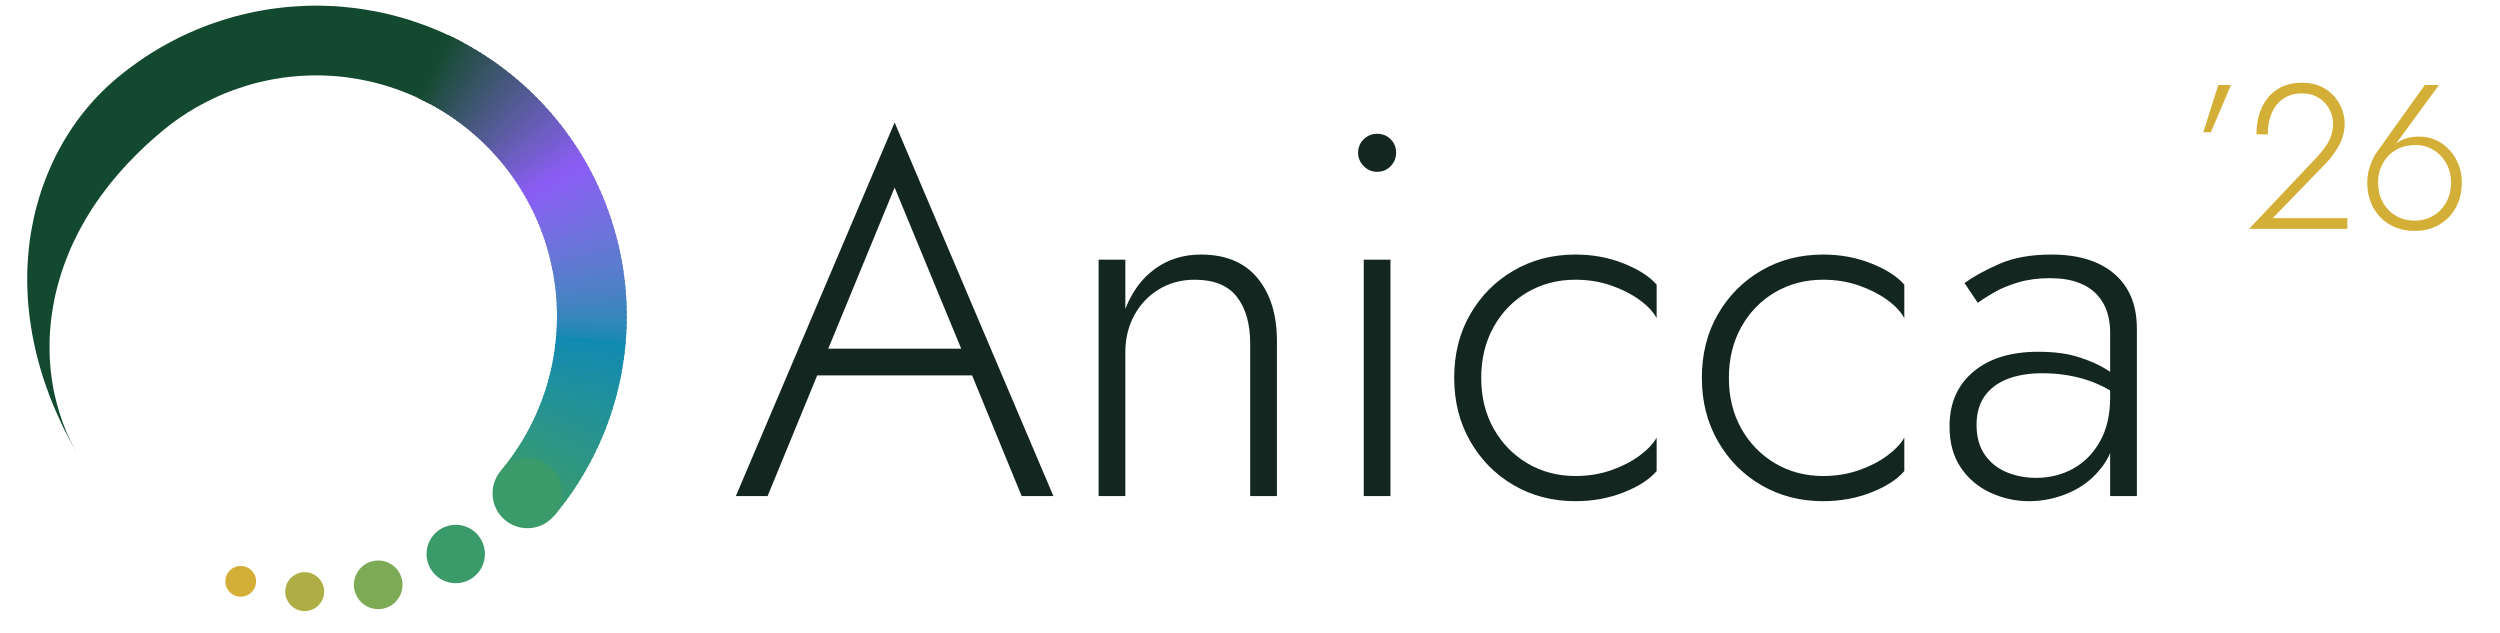
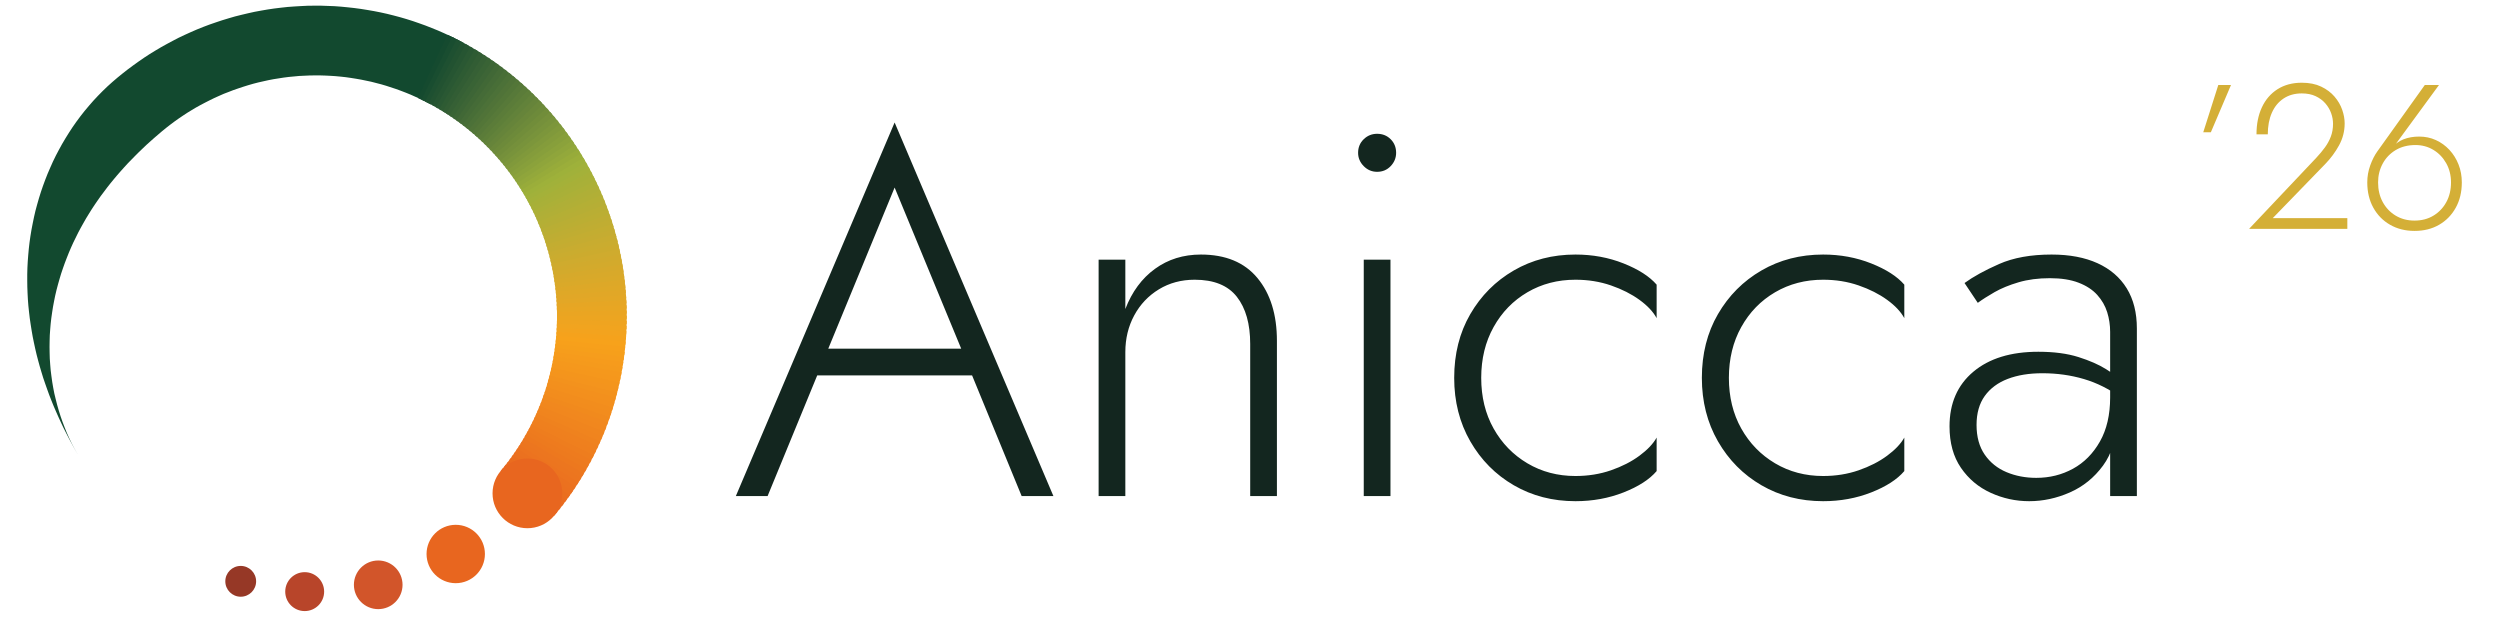
<svg xmlns="http://www.w3.org/2000/svg" width="253" height="64" viewBox="0 0 253 64" role="img" aria-label="Anicca 26">
  <g transform="translate(0.00 0.00) scale(0.8205) translate(-11 -11)">
    <path d="M20.56 67.00 L20.19 66.36 L19.84 65.72 L19.50 65.08 L19.16 64.42 L18.83 63.77 L18.52 63.11 L18.21 62.44 L17.91 61.76 L17.62 61.09 L17.34 60.40 L17.07 59.71 L16.82 59.02 L16.57 58.31 L16.33 57.61 L16.11 56.89 L15.90 56.18 L15.70 55.45 L15.51 54.72 L15.34 53.99 L15.18 53.25 L15.03 52.51 L14.90 51.76 L14.78 51.00 L14.67 50.25 L14.58 49.48 L14.50 48.72 L14.44 47.95 L14.40 47.18 L14.37 46.40 L14.36 45.62 L14.36 44.84 L14.38 44.06 L14.42 43.28 L14.48 42.49 L14.55 41.71 L14.64 40.92 L14.75 40.14 L14.88 39.35 L15.03 38.57 L15.19 37.79 L15.37 37.01 L15.58 36.23 L15.80 35.46 L16.04 34.69 L16.30 33.93 L16.58 33.17 L16.88 32.41 L17.20 31.67 L17.53 30.93 L17.89 30.19 L18.27 29.47 L18.66 28.76 L19.08 28.05 L19.51 27.36 L19.96 26.67 L20.43 26.00 L20.92 25.34 L21.43 24.69 L21.96 24.06 L22.50 23.44 L23.06 22.84 L23.64 22.25 L24.23 21.68 L24.84 21.13 L25.47 20.59 L26.11 20.07 L26.76 19.56 L27.42 19.07 L28.09 18.59 L28.77 18.12 L29.46 17.67 L30.16 17.24 L30.87 16.82 L31.59 16.42 L32.32 16.03 L33.05 15.65 L33.79 15.30 L34.54 14.96 L35.30 14.63 L36.07 14.32 L36.84 14.03 L37.62 13.76 L38.40 13.50 L39.19 13.26 L39.98 13.03 L40.78 12.83 L41.58 12.64 L42.39 12.46 L43.20 12.31 L44.01 12.17 L44.82 12.05 L45.64 11.95 L46.46 11.86 L47.28 11.80 L48.11 11.75 L48.93 11.71 L49.75 11.70 L50.58 11.70 L51.40 11.73 L52.23 11.76 L53.05 11.82 L53.87 11.90 L54.69 11.99 L55.51 12.10 L56.32 12.23 L57.13 12.37 L57.94 12.53 L58.75 12.71 L59.55 12.91 L60.34 13.12 L61.13 13.35 L61.92 13.60 L62.70 13.87 L63.48 14.15 L64.24 14.45 L65.01 14.76 L65.76 15.09 L66.51 15.44 L67.25 15.80 L67.98 16.18 L63.94 23.78 L63.38 23.48 L62.80 23.20 L62.22 22.93 L61.64 22.67 L61.05 22.43 L60.45 22.20 L59.85 21.98 L59.24 21.78 L58.63 21.58 L58.02 21.40 L57.40 21.24 L56.78 21.08 L56.16 20.95 L55.53 20.82 L54.90 20.71 L54.27 20.61 L53.64 20.52 L53.00 20.45 L52.36 20.39 L51.73 20.35 L51.09 20.32 L50.45 20.30 L49.81 20.30 L49.17 20.31 L48.53 20.34 L47.89 20.37 L47.26 20.43 L46.62 20.49 L45.99 20.57 L45.35 20.67 L44.72 20.77 L44.10 20.89 L43.47 21.03 L42.85 21.17 L42.23 21.33 L41.61 21.51 L41.00 21.70 L40.40 21.90 L39.79 22.11 L39.20 22.34 L38.60 22.57 L38.01 22.83 L37.43 23.09 L36.86 23.37 L36.29 23.66 L35.72 23.96 L35.16 24.27 L34.61 24.60 L34.07 24.93 L33.54 25.28 L33.01 25.64 L32.49 26.01 L31.97 26.40 L31.47 26.79 L30.98 27.19 L30.49 27.61 L30.00 28.03 L29.53 28.45 L29.05 28.88 L28.59 29.32 L28.12 29.77 L27.67 30.22 L27.22 30.68 L26.77 31.14 L26.33 31.62 L25.90 32.10 L25.47 32.59 L25.05 33.09 L24.64 33.59 L24.23 34.11 L23.84 34.63 L23.44 35.16 L23.06 35.70 L22.69 36.24 L22.32 36.80 L21.97 37.36 L21.62 37.93 L21.29 38.51 L20.96 39.10 L20.64 39.70 L20.34 40.31 L20.04 40.92 L19.76 41.54 L19.49 42.17 L19.24 42.80 L18.99 43.45 L18.76 44.10 L18.54 44.75 L18.34 45.42 L18.15 46.09 L17.97 46.77 L17.81 47.45 L17.67 48.14 L17.54 48.83 L17.43 49.53 L17.33 50.23 L17.25 50.93 L17.19 51.64 L17.14 52.36 L17.12 53.07 L17.11 53.79 L17.12 54.50 L17.14 55.22 L17.19 55.94 L17.25 56.66 L17.34 57.38 L17.44 58.10 L17.56 58.81 L17.70 59.53 L17.87 60.23 L18.05 60.94 L18.25 61.64 L18.47 62.34 L18.71 63.03 L18.97 63.71 L19.24 64.38 L19.54 65.05 L19.86 65.71 L20.20 66.36 L20.56 67.00Z" fill="#12492F" />
-     <path d="M66.19 15.29 L66.49 15.43 L66.80 15.58 L67.11 15.73 L63.26 23.43 L63.03 23.31 L62.79 23.20 L62.55 23.08Z" fill="#144A32" />
-     <path d="M66.76 15.56 L67.07 15.71 L67.37 15.87 L67.67 16.02 L63.71 23.65 L63.47 23.53 L63.24 23.41 L63.00 23.30Z" fill="#194B37" />
-     <path d="M67.33 15.85 L67.64 16.00 L67.94 16.16 L68.24 16.32 L64.14 23.88 L63.91 23.76 L63.68 23.64 L63.44 23.52Z" fill="#1D4C3D" />
-     <path d="M67.90 16.14 L68.20 16.30 L68.50 16.46 L68.80 16.63 L64.58 24.12 L64.35 23.99 L64.11 23.87 L63.88 23.74Z" fill="#204D42" />
-     <path d="M68.46 16.44 L68.76 16.61 L69.06 16.78 L69.35 16.95 L65.00 24.37 L64.78 24.24 L64.55 24.11 L64.32 23.98Z" fill="#244E47" />
-     <path d="M69.02 16.76 L69.31 16.93 L69.61 17.10 L69.90 17.27 L65.43 24.62 L65.20 24.49 L64.98 24.35 L64.75 24.22Z" fill="#274F4D" />
-     <path d="M69.57 17.08 L69.86 17.25 L70.15 17.43 L70.44 17.61 L65.85 24.88 L65.63 24.74 L65.40 24.61 L65.18 24.47Z" fill="#2B5052" />
-     <path d="M70.12 17.41 L70.40 17.59 L70.69 17.77 L70.98 17.96 L66.27 25.15 L66.05 25.01 L65.82 24.87 L65.60 24.73Z" fill="#2E5157" />
-     <path d="M70.66 17.75 L70.94 17.93 L71.23 18.12 L71.51 18.31 L66.68 25.43 L66.46 25.28 L66.24 25.13 L66.02 24.99Z" fill="#31525C" />
-     <path d="M71.19 18.10 L71.47 18.29 L71.75 18.48 L72.03 18.67 L67.09 25.71 L66.87 25.56 L66.65 25.41 L66.43 25.26Z" fill="#355361" />
-     <path d="M71.72 18.45 L72.00 18.65 L72.28 18.84 L72.55 19.04 L67.49 25.99 L67.27 25.84 L67.06 25.69 L66.84 25.54Z" fill="#385467" />
-     <path d="M72.24 18.82 L72.52 19.02 L72.79 19.22 L73.06 19.42 L67.89 26.29 L67.67 26.13 L67.46 25.97 L67.25 25.82Z" fill="#3B556C" />
-     <path d="M72.76 19.19 L73.03 19.40 L73.30 19.60 L73.57 19.81 L68.28 26.59 L68.07 26.43 L67.86 26.27 L67.65 26.11Z" fill="#3E5671" />
-     <path d="M73.27 19.58 L73.54 19.79 L73.80 20.00 L74.07 20.21 L68.67 26.90 L68.46 26.73 L68.25 26.57 L68.04 26.41Z" fill="#425776" />
-     <path d="M73.77 19.97 L74.04 20.18 L74.30 20.40 L74.56 20.61 L69.05 27.21 L68.84 27.04 L68.64 26.88 L68.43 26.71Z" fill="#45577C" />
-     <path d="M74.27 20.37 L74.53 20.59 L74.79 20.81 L75.05 21.03 L69.42 27.53 L69.22 27.36 L69.02 27.19 L68.82 27.02Z" fill="#485881" />
-     <path d="M74.76 20.78 L75.02 21.00 L75.27 21.22 L75.53 21.45 L69.80 27.86 L69.60 27.68 L69.40 27.51 L69.20 27.34Z" fill="#4B5986" />
-     <path d="M75.24 21.19 L75.50 21.42 L75.75 21.65 L76.00 21.88 L70.16 28.19 L69.97 28.01 L69.77 27.84 L69.57 27.66Z" fill="#4E598C" />
-     <path d="M75.72 21.62 L75.97 21.85 L76.22 22.08 L76.47 22.31 L70.52 28.53 L70.33 28.35 L70.14 28.17 L69.94 27.99Z" fill="#515A91" />
-     <path d="M76.19 22.05 L76.43 22.29 L76.68 22.52 L76.92 22.76 L70.88 28.88 L70.69 28.69 L70.50 28.51 L70.31 28.33Z" fill="#545A96" />
-     <path d="M76.65 22.49 L76.89 22.73 L77.13 22.97 L77.37 23.21 L71.23 29.23 L71.04 29.04 L70.85 28.85 L70.67 28.67Z" fill="#585B9C" />
-     <path d="M77.10 22.94 L77.34 23.18 L77.58 23.43 L77.82 23.67 L71.57 29.58 L71.39 29.39 L71.20 29.20 L71.02 29.02Z" fill="#5B5BA1" />
-     <path d="M77.55 23.39 L77.79 23.64 L78.02 23.89 L78.25 24.14 L71.91 29.95 L71.73 29.75 L71.55 29.56 L71.36 29.37Z" fill="#5E5CA7" />
-     <path d="M77.99 23.86 L78.22 24.11 L78.45 24.36 L78.68 24.61 L72.24 30.31 L72.06 30.12 L71.88 29.92 L71.71 29.73Z" fill="#615CAC" />
-     <path d="M78.42 24.33 L78.65 24.58 L78.87 24.84 L79.10 25.09 L72.56 30.69 L72.39 30.49 L72.22 30.29 L72.04 30.09Z" fill="#645CB2" />
-     <path d="M78.85 24.80 L79.07 25.06 L79.29 25.32 L79.51 25.58 L72.88 31.06 L72.71 30.86 L72.54 30.66 L72.37 30.46Z" fill="#675DB7" />
-     <path d="M79.26 25.29 L79.48 25.55 L79.70 25.81 L79.91 26.08 L73.19 31.45 L73.03 31.24 L72.86 31.04 L72.69 30.84Z" fill="#6B5DBD" />
-     <path d="M79.67 25.78 L79.88 26.04 L80.09 26.31 L80.30 26.58 L73.50 31.84 L73.34 31.63 L73.17 31.42 L73.01 31.22Z" fill="#6E5DC2" />
-     <path d="M80.07 26.28 L80.28 26.54 L80.49 26.81 L80.69 27.09 L73.80 32.23 L73.64 32.02 L73.48 31.81 L73.32 31.60Z" fill="#715DC8" />
-     <path d="M80.46 26.78 L80.66 27.05 L80.87 27.33 L81.07 27.60 L74.09 32.63 L73.94 32.42 L73.78 32.21 L73.62 31.99Z" fill="#745DCD" />
-     <path d="M80.84 27.29 L81.04 27.57 L81.24 27.84 L81.44 28.12 L74.38 33.03 L74.23 32.82 L74.07 32.60 L73.92 32.39Z" fill="#775DD3" />
-     <path d="M81.22 27.81 L81.41 28.09 L81.61 28.37 L81.80 28.65 L74.66 33.44 L74.51 33.22 L74.36 33.01 L74.21 32.79Z" fill="#7A5DD9" />
-     <path d="M81.58 28.33 L81.77 28.61 L81.96 28.90 L82.15 29.18 L74.93 33.86 L74.78 33.63 L74.64 33.42 L74.49 33.20Z" fill="#7E5DDE" />
-     <path d="M81.94 28.86 L82.12 29.15 L82.31 29.43 L82.49 29.72 L75.19 34.27 L75.05 34.05 L74.91 33.83 L74.77 33.61Z" fill="#815DE4" />
-     <path d="M82.29 29.40 L82.47 29.68 L82.65 29.97 L82.82 30.26 L75.45 34.70 L75.32 34.47 L75.18 34.25 L75.04 34.02Z" fill="#845DEA" />
-     <path d="M82.62 29.94 L82.80 30.23 L82.98 30.52 L83.15 30.81 L75.70 35.12 L75.57 34.89 L75.44 34.67 L75.30 34.44Z" fill="#875CEF" />
-     <path d="M82.95 30.48 L83.13 30.78 L83.30 31.07 L83.46 31.37 L75.95 35.55 L75.82 35.32 L75.69 35.09 L75.55 34.87Z" fill="#8A5CF5" />
-     <path d="M83.27 31.03 L83.44 31.33 L83.61 31.63 L83.77 31.93 L76.19 35.99 L76.06 35.75 L75.93 35.52 L75.80 35.29Z" fill="#895EF4" />
-     <path d="M83.59 31.59 L83.75 31.89 L83.91 32.19 L84.06 32.49 L76.42 36.42 L76.29 36.19 L76.17 35.96 L76.04 35.72Z" fill="#875FF3" />
-     <path d="M83.89 32.15 L84.05 32.46 L84.20 32.76 L84.35 33.06 L76.64 36.87 L76.52 36.63 L76.40 36.39 L76.28 36.16Z" fill="#8561F1" />
-     <path d="M84.18 32.72 L84.33 33.02 L84.48 33.33 L84.63 33.64 L76.85 37.31 L76.74 37.07 L76.62 36.84 L76.51 36.60Z" fill="#8463EF" />
-     <path d="M84.46 33.29 L84.61 33.60 L84.76 33.91 L84.90 34.22 L77.06 37.76 L76.95 37.52 L76.84 37.28 L76.73 37.04Z" fill="#8165ED" />
-     <path d="M84.74 33.87 L84.88 34.18 L85.02 34.49 L85.15 34.80 L77.26 38.21 L77.16 37.97 L77.05 37.73 L76.94 37.49Z" fill="#7F66EB" />
-     <path d="M85.00 34.45 L85.14 34.76 L85.27 35.07 L85.40 35.39 L77.45 38.67 L77.35 38.43 L77.25 38.18 L77.14 37.94Z" fill="#7D68E9" />
-     <path d="M85.26 35.03 L85.39 35.35 L85.52 35.66 L85.64 35.98 L77.64 39.13 L77.54 38.88 L77.44 38.64 L77.34 38.40Z" fill="#7B69E8" />
-     <path d="M85.50 35.62 L85.63 35.94 L85.75 36.26 L85.87 36.58 L77.82 39.59 L77.72 39.34 L77.63 39.10 L77.53 38.85Z" fill="#796BE6" />
-     <path d="M85.73 36.22 L85.86 36.54 L85.97 36.85 L86.09 37.18 L77.99 40.05 L77.90 39.81 L77.80 39.56 L77.71 39.31Z" fill="#776CE4" />
-     <path d="M85.96 36.82 L86.07 37.14 L86.19 37.46 L86.30 37.78 L78.15 40.52 L78.06 40.27 L77.97 40.02 L77.88 39.78Z" fill="#756EE2" />
-     <path d="M86.17 37.42 L86.28 37.74 L86.39 38.06 L86.50 38.38 L78.30 40.99 L78.22 40.74 L78.14 40.49 L78.05 40.24Z" fill="#736FE0" />
-     <path d="M86.38 38.02 L86.48 38.34 L86.59 38.67 L86.68 38.99 L78.45 41.47 L78.37 41.21 L78.29 40.96 L78.21 40.71Z" fill="#7071DE" />
-     <path d="M86.57 38.63 L86.67 38.95 L86.77 39.28 L86.86 39.61 L78.59 41.94 L78.51 41.69 L78.44 41.43 L78.36 41.18Z" fill="#6E72DD" />
-     <path d="M86.76 39.24 L86.85 39.57 L86.94 39.89 L87.03 40.22 L78.72 42.42 L78.65 42.16 L78.58 41.91 L78.50 41.66Z" fill="#6C73DB" />
-     <path d="M86.93 39.85 L87.02 40.18 L87.11 40.51 L87.19 40.84 L78.84 42.90 L78.77 42.64 L78.71 42.39 L78.64 42.13Z" fill="#6975D9" />
-     <path d="M87.10 40.47 L87.18 40.80 L87.26 41.13 L87.34 41.46 L78.95 43.38 L78.89 43.12 L78.83 42.87 L78.77 42.61Z" fill="#6776D7" />
-     <path d="M87.25 41.09 L87.33 41.42 L87.40 41.75 L87.47 42.08 L79.06 43.86 L79.00 43.60 L78.95 43.35 L78.88 43.09Z" fill="#6477D5" />
-     <path d="M87.39 41.71 L87.46 42.04 L87.53 42.38 L87.60 42.71 L79.16 44.35 L79.11 44.09 L79.05 43.83 L79.00 43.57Z" fill="#6178D3" />
-     <path d="M87.53 42.33 L87.59 42.67 L87.66 43.00 L87.72 43.34 L79.25 44.83 L79.20 44.57 L79.15 44.31 L79.10 44.06Z" fill="#5F79D1" />
-     <path d="M87.65 42.96 L87.71 43.30 L87.77 43.63 L87.82 43.97 L79.33 45.32 L79.29 45.06 L79.24 44.80 L79.19 44.54Z" fill="#5C7BD0" />
-     <path d="M87.76 43.59 L87.82 43.92 L87.87 44.26 L87.92 44.60 L79.40 45.81 L79.36 45.55 L79.32 45.29 L79.28 45.03Z" fill="#597CCE" />
-     <path d="M87.86 44.22 L87.91 44.56 L87.96 44.89 L88.00 45.23 L79.47 46.30 L79.43 46.04 L79.40 45.78 L79.36 45.52Z" fill="#567DCC" />
-     <path d="M87.95 44.85 L88.00 45.19 L88.04 45.53 L88.08 45.86 L79.53 46.79 L79.50 46.53 L79.46 46.27 L79.43 46.01Z" fill="#537ECA" />
-     <path d="M88.03 45.48 L88.07 45.82 L88.11 46.16 L88.14 46.50 L79.58 47.28 L79.55 47.02 L79.52 46.76 L79.49 46.50Z" fill="#507FC8" />
-     <path d="M88.10 46.12 L88.14 46.46 L88.17 46.80 L88.19 47.13 L79.62 47.78 L79.60 47.51 L79.57 47.25 L79.55 46.99Z" fill="#4D80C6" />
-     <path d="M88.16 46.75 L88.19 47.09 L88.21 47.43 L88.24 47.77 L79.65 48.27 L79.63 48.01 L79.61 47.74 L79.59 47.48Z" fill="#4981C4" />
-     <path d="M88.21 47.39 L88.23 47.73 L88.25 48.07 L88.27 48.41 L79.67 48.77 L79.66 48.50 L79.65 48.24 L79.63 47.98Z" fill="#4682C3" />
-     <path d="M88.25 48.03 L88.27 48.37 L88.28 48.71 L88.29 49.05 L79.69 49.26 L79.68 49.00 L79.67 48.73 L79.66 48.47Z" fill="#4283C1" />
-     <path d="M88.28 48.66 L88.29 49.00 L88.29 49.34 L88.30 49.68 L79.70 49.75 L79.70 49.49 L79.69 49.23 L79.68 48.96Z" fill="#3E84BF" />
-     <path d="M88.29 49.30 L88.30 49.64 L88.30 49.98 L88.30 50.32 L79.70 50.25 L79.70 49.99 L79.70 49.72 L79.70 49.46Z" fill="#3A85BD" />
-     <path d="M88.30 49.94 L88.30 50.28 L88.29 50.62 L88.29 50.96 L79.69 50.74 L79.70 50.48 L79.70 50.22 L79.70 49.95Z" fill="#3586BB" />
-     <path d="M88.30 50.58 L88.29 50.92 L88.28 51.26 L88.27 51.60 L79.67 51.24 L79.68 50.98 L79.69 50.71 L79.70 50.45Z" fill="#3087B9" />
-     <path d="M88.28 51.22 L88.27 51.56 L88.25 51.90 L88.23 52.24 L79.65 51.73 L79.66 51.47 L79.68 51.21 L79.69 50.94Z" fill="#2A88B7" />
-     <path d="M88.26 51.85 L88.24 52.19 L88.22 52.53 L88.19 52.87 L79.62 52.23 L79.64 51.96 L79.65 51.70 L79.67 51.44Z" fill="#2388B5" />
-     <path d="M88.22 52.49 L88.20 52.83 L88.17 53.17 L88.14 53.51 L79.58 52.72 L79.60 52.46 L79.62 52.19 L79.64 51.93Z" fill="#1B89B4" />
-     <path d="M88.17 53.13 L88.14 53.47 L88.11 53.80 L88.08 54.14 L79.53 53.21 L79.55 52.95 L79.58 52.69 L79.60 52.42Z" fill="#118AB2" />
-     <path d="M88.11 53.76 L88.08 54.10 L88.04 54.44 L88.00 54.78 L79.47 53.70 L79.50 53.44 L79.53 53.18 L79.56 52.92Z" fill="#128BB0" />
-     <path d="M88.05 54.40 L88.01 54.73 L87.96 55.07 L87.92 55.41 L79.40 54.19 L79.44 53.93 L79.47 53.67 L79.50 53.41Z" fill="#148BAE" />
-     <path d="M87.97 55.03 L87.92 55.37 L87.87 55.70 L87.82 56.04 L79.33 54.68 L79.37 54.42 L79.41 54.16 L79.44 53.90Z" fill="#158CAC" />
-     <path d="M87.88 55.66 L87.83 56.00 L87.77 56.33 L87.71 56.67 L79.25 55.17 L79.29 54.91 L79.33 54.65 L79.37 54.39Z" fill="#168CAB" />
-     <path d="M87.78 56.29 L87.72 56.63 L87.66 56.96 L87.60 57.30 L79.16 55.66 L79.21 55.40 L79.25 55.14 L79.30 54.88Z" fill="#178DA9" />
-     <path d="M87.67 56.92 L87.61 57.25 L87.54 57.59 L87.47 57.92 L79.06 56.14 L79.11 55.88 L79.16 55.63 L79.21 55.37Z" fill="#198DA7" />
-     <path d="M87.55 57.55 L87.48 57.88 L87.41 58.21 L87.33 58.54 L78.95 56.63 L79.01 56.37 L79.06 56.11 L79.12 55.85Z" fill="#1A8EA5" />
-     <path d="M87.42 58.17 L87.34 58.50 L87.27 58.83 L87.19 59.17 L78.84 57.11 L78.90 56.85 L78.96 56.59 L79.02 56.34Z" fill="#1B8EA3" />
-     <path d="M87.28 58.79 L87.20 59.12 L87.11 59.45 L87.03 59.78 L78.71 57.59 L78.78 57.33 L78.84 57.08 L78.91 56.82Z" fill="#1C8FA1" />
-     <path d="M87.13 59.41 L87.04 59.74 L86.95 60.07 L86.86 60.40 L78.58 58.06 L78.65 57.81 L78.72 57.55 L78.79 57.30Z" fill="#1D8FA0" />
-     <path d="M86.96 60.03 L86.87 60.36 L86.78 60.69 L86.68 61.01 L78.45 58.54 L78.52 58.29 L78.59 58.03 L78.66 57.78Z" fill="#1F909E" />
-     <path d="M86.79 60.64 L86.70 60.97 L86.60 61.30 L86.49 61.62 L78.30 59.01 L78.38 58.76 L78.46 58.51 L78.53 58.25Z" fill="#20909C" />
-     <path d="M86.61 61.26 L86.51 61.58 L86.40 61.90 L86.30 62.23 L78.15 59.48 L78.23 59.23 L78.31 58.98 L78.39 58.73Z" fill="#21919A" />
-     <path d="M86.42 61.86 L86.31 62.19 L86.20 62.51 L86.09 62.83 L77.98 59.95 L78.07 59.70 L78.16 59.45 L78.24 59.20Z" fill="#229198" />
-     <path d="M86.21 62.47 L86.10 62.79 L85.99 63.11 L85.87 63.43 L77.81 60.41 L77.91 60.17 L77.99 59.92 L78.08 59.67Z" fill="#239296" />
-     <path d="M86.00 63.07 L85.88 63.39 L85.76 63.71 L85.64 64.03 L77.64 60.88 L77.73 60.63 L77.83 60.38 L77.92 60.14Z" fill="#249294" />
-     <path d="M85.78 63.67 L85.66 63.99 L85.53 64.30 L85.40 64.62 L77.45 61.34 L77.55 61.09 L77.65 60.85 L77.74 60.60Z" fill="#259392" />
-     <path d="M85.55 64.26 L85.42 64.58 L85.29 64.89 L85.15 65.21 L77.26 61.79 L77.36 61.55 L77.46 61.30 L77.56 61.06Z" fill="#269391" />
-     <path d="M85.30 64.85 L85.17 65.17 L85.03 65.48 L84.89 65.79 L77.06 62.24 L77.17 62.00 L77.27 61.76 L77.38 61.52Z" fill="#28938F" />
-     <path d="M85.05 65.44 L84.91 65.75 L84.77 66.06 L84.63 66.37 L76.85 62.69 L76.96 62.45 L77.07 62.21 L77.18 61.97Z" fill="#29948D" />
-     <path d="M84.79 66.02 L84.64 66.33 L84.50 66.64 L84.35 66.94 L76.64 63.14 L76.75 62.90 L76.87 62.66 L76.98 62.42Z" fill="#2A948B" />
-     <path d="M84.52 66.60 L84.37 66.90 L84.22 67.21 L84.06 67.51 L76.41 63.58 L76.53 63.34 L76.65 63.11 L76.77 62.87Z" fill="#2B9589" />
-     <path d="M84.24 67.17 L84.08 67.47 L83.92 67.78 L83.77 68.08 L76.18 64.02 L76.31 63.78 L76.43 63.55 L76.55 63.32Z" fill="#2C9587" />
-     <path d="M83.94 67.74 L83.79 68.04 L83.62 68.34 L83.46 68.64 L75.95 64.45 L76.07 64.22 L76.20 63.99 L76.32 63.76Z" fill="#2D9585" />
-     <path d="M83.64 68.30 L83.48 68.60 L83.31 68.90 L83.14 69.19 L75.70 64.88 L75.83 64.65 L75.96 64.42 L76.09 64.19Z" fill="#2E9683" />
-     <path d="M83.33 68.86 L83.17 69.16 L82.99 69.45 L82.82 69.74 L75.45 65.31 L75.59 65.08 L75.72 64.85 L75.85 64.62Z" fill="#2F9681" />
-     <path d="M83.02 69.41 L82.84 69.71 L82.67 70.00 L82.49 70.29 L75.19 65.73 L75.33 65.51 L75.47 65.28 L75.60 65.05Z" fill="#30977F" />
-     <path d="M82.69 69.96 L82.51 70.25 L82.33 70.54 L82.14 70.82 L74.93 66.15 L75.07 65.93 L75.21 65.70 L75.35 65.48Z" fill="#31977D" />
-     <path d="M82.35 70.50 L82.17 70.79 L81.98 71.07 L81.79 71.36 L74.65 66.56 L74.80 66.34 L74.94 66.12 L75.09 65.90Z" fill="#32977A" />
-     <path d="M82.00 71.04 L81.82 71.32 L81.63 71.60 L81.43 71.88 L74.37 66.97 L74.52 66.75 L74.67 66.53 L74.82 66.31Z" fill="#339878" />
-     <path d="M81.65 71.57 L81.46 71.85 L81.26 72.13 L81.06 72.40 L74.09 67.37 L74.24 67.16 L74.39 66.94 L74.54 66.73Z" fill="#349876" />
-     <path d="M81.29 72.09 L81.09 72.37 L80.89 72.64 L80.69 72.92 L73.80 67.77 L73.95 67.56 L74.11 67.35 L74.26 67.13Z" fill="#359874" />
-     <path d="M80.91 72.61 L80.71 72.88 L80.51 73.16 L80.30 73.43 L73.50 68.17 L73.66 67.96 L73.82 67.75 L73.97 67.53Z" fill="#369972" />
-     <path d="M80.53 73.12 L80.33 73.39 L80.12 73.66 L79.91 73.93 L73.19 68.55 L73.35 68.35 L73.52 68.14 L73.68 67.93Z" fill="#379970" />
-     <path d="M80.14 73.63 L79.93 73.89 L79.72 74.16 L79.50 74.42 L72.88 68.94 L73.05 68.73 L73.21 68.53 L73.37 68.32Z" fill="#38996D" />
-     <path d="M79.75 74.13 L79.61 74.29 L79.48 74.46 L79.34 74.62 L72.75 69.09 L72.86 68.96 L72.96 68.84 L73.07 68.71Z" fill="#399A6B" />
-     <circle cx="76.05" cy="71.85" r="4.3" fill="#3A9A6A" />
-     <circle cx="67.21" cy="79.33" r="3.6" fill="#3A9A6A" />
-     <circle cx="57.65" cy="83.13" r="3.0" fill="#7DAA55" />
-     <circle cx="48.58" cy="83.97" r="2.4" fill="#AFAE45" />
-     <circle cx="40.69" cy="82.70" r="1.9" fill="#D4AF37" />
+     <path d="M66.19 15.29 L66.49 15.43 L66.80 15.58 L67.11 15.73 L63.26 23.43 L63.03 23.31 L62.79 23.20 L62.55 23.08Z" fill="#154A2F" />
+     <path d="M66.76 15.56 L67.07 15.71 L67.37 15.87 L67.67 16.02 L63.71 23.65 L63.47 23.53 L63.24 23.41 L63.00 23.30Z" fill="#194D30" />
+     <path d="M67.33 15.85 L67.64 16.00 L67.94 16.16 L68.24 16.32 L64.14 23.88 L63.91 23.76 L63.68 23.64 L63.44 23.52Z" fill="#1E5031" />
+     <path d="M67.90 16.14 L68.20 16.30 L68.50 16.46 L68.80 16.63 L64.58 24.12 L64.35 23.99 L64.11 23.87 L63.88 23.74Z" fill="#225231" />
+     <path d="M68.46 16.44 L68.76 16.61 L69.06 16.78 L69.35 16.95 L65.00 24.37 L64.78 24.24 L64.55 24.11 L64.32 23.98Z" fill="#265532" />
+     <path d="M69.02 16.76 L69.31 16.93 L69.61 17.10 L69.90 17.27 L65.43 24.62 L65.20 24.49 L64.98 24.35 L64.75 24.22Z" fill="#2A5833" />
+     <path d="M69.57 17.08 L69.86 17.25 L70.15 17.43 L70.44 17.61 L65.85 24.88 L65.63 24.74 L65.40 24.61 L65.18 24.47Z" fill="#2E5B33" />
+     <path d="M70.12 17.41 L70.40 17.59 L70.69 17.77 L70.98 17.96 L66.27 25.15 L66.05 25.01 L65.82 24.87 L65.60 24.73Z" fill="#325D34" />
+     <path d="M70.66 17.75 L70.94 17.93 L71.23 18.12 L71.51 18.31 L66.68 25.43 L66.46 25.28 L66.24 25.13 L66.02 24.99Z" fill="#366035" />
+     <path d="M71.19 18.10 L71.47 18.29 L71.75 18.48 L72.03 18.67 L67.09 25.71 L66.87 25.56 L66.65 25.41 L66.43 25.26Z" fill="#396335" />
+     <path d="M71.72 18.45 L72.00 18.65 L72.28 18.84 L72.55 19.04 L67.49 25.99 L67.27 25.84 L67.06 25.69 L66.84 25.54Z" fill="#3D6536" />
+     <path d="M72.24 18.82 L72.52 19.02 L72.79 19.22 L73.06 19.42 L67.89 26.29 L67.67 26.13 L67.46 25.97 L67.25 25.82Z" fill="#416836" />
+     <path d="M72.76 19.19 L73.03 19.40 L73.30 19.60 L73.57 19.81 L68.28 26.59 L68.07 26.43 L67.86 26.27 L67.65 26.11Z" fill="#456B37" />
+     <path d="M73.27 19.58 L73.54 19.79 L73.80 20.00 L74.07 20.21 L68.67 26.90 L68.46 26.73 L68.25 26.57 L68.04 26.41Z" fill="#486E37" />
+     <path d="M73.77 19.97 L74.04 20.18 L74.30 20.40 L74.56 20.61 L69.05 27.21 L68.84 27.04 L68.64 26.88 L68.43 26.71Z" fill="#4C7138" />
+     <path d="M74.27 20.37 L74.53 20.59 L74.79 20.81 L75.05 21.03 L69.42 27.53 L69.22 27.36 L69.02 27.19 L68.82 27.02Z" fill="#507338" />
+     <path d="M74.76 20.78 L75.02 21.00 L75.27 21.22 L75.53 21.45 L69.80 27.86 L69.60 27.68 L69.40 27.51 L69.20 27.34Z" fill="#537638" />
+     <path d="M75.24 21.19 L75.50 21.42 L75.75 21.65 L76.00 21.88 L70.16 28.19 L69.97 28.01 L69.77 27.84 L69.57 27.66Z" fill="#577939" />
+     <path d="M75.72 21.62 L75.97 21.85 L76.22 22.08 L76.47 22.31 L70.52 28.53 L70.33 28.35 L70.14 28.17 L69.94 27.99Z" fill="#5B7C39" />
+     <path d="M76.19 22.05 L76.43 22.29 L76.68 22.52 L76.92 22.76 L70.88 28.88 L70.69 28.69 L70.50 28.51 L70.31 28.33Z" fill="#5E7F39" />
+     <path d="M76.65 22.49 L76.89 22.73 L77.13 22.97 L77.37 23.21 L71.23 29.23 L71.04 29.04 L70.85 28.85 L70.67 28.67Z" fill="#62823A" />
+     <path d="M77.10 22.94 L77.34 23.18 L77.58 23.43 L77.82 23.67 L71.57 29.58 L71.39 29.39 L71.20 29.20 L71.02 29.02Z" fill="#66843A" />
+     <path d="M77.55 23.39 L77.79 23.64 L78.02 23.89 L78.25 24.14 L71.91 29.95 L71.73 29.75 L71.55 29.56 L71.36 29.37Z" fill="#6A873A" />
+     <path d="M77.99 23.86 L78.22 24.11 L78.45 24.36 L78.68 24.61 L72.24 30.31 L72.06 30.12 L71.88 29.92 L71.71 29.73Z" fill="#6D8A3A" />
+     <path d="M78.42 24.33 L78.65 24.58 L78.87 24.84 L79.10 25.09 L72.56 30.69 L72.39 30.49 L72.22 30.29 L72.04 30.09Z" fill="#718D3A" />
+     <path d="M78.85 24.80 L79.07 25.06 L79.29 25.32 L79.51 25.58 L72.88 31.06 L72.71 30.86 L72.54 30.66 L72.37 30.46Z" fill="#75903B" />
+     <path d="M79.26 25.29 L79.48 25.55 L79.70 25.81 L79.91 26.08 L73.19 31.45 L73.03 31.24 L72.86 31.04 L72.69 30.84Z" fill="#78933B" />
+     <path d="M79.67 25.78 L79.88 26.04 L80.09 26.31 L80.30 26.58 L73.50 31.84 L73.34 31.63 L73.17 31.42 L73.01 31.22Z" fill="#7C963B" />
+     <path d="M80.07 26.28 L80.28 26.54 L80.49 26.81 L80.69 27.09 L73.80 32.23 L73.64 32.02 L73.48 31.81 L73.32 31.60Z" fill="#80993B" />
+     <path d="M80.46 26.78 L80.66 27.05 L80.87 27.33 L81.07 27.60 L74.09 32.63 L73.94 32.42 L73.78 32.21 L73.62 31.99Z" fill="#849C3B" />
+     <path d="M80.84 27.29 L81.04 27.57 L81.24 27.84 L81.44 28.12 L74.38 33.03 L74.23 32.82 L74.07 32.60 L73.92 32.39Z" fill="#879F3B" />
+     <path d="M81.22 27.81 L81.41 28.09 L81.61 28.37 L81.80 28.65 L74.66 33.44 L74.51 33.22 L74.36 33.01 L74.21 32.79Z" fill="#8BA23B" />
+     <path d="M81.58 28.33 L81.77 28.61 L81.96 28.90 L82.15 29.18 L74.93 33.86 L74.78 33.63 L74.64 33.42 L74.49 33.20Z" fill="#8FA53B" />
+     <path d="M81.94 28.86 L82.12 29.15 L82.31 29.43 L82.49 29.72 L75.19 34.27 L75.05 34.05 L74.91 33.83 L74.77 33.61Z" fill="#93A83B" />
+     <path d="M82.29 29.40 L82.47 29.68 L82.65 29.97 L82.82 30.26 L75.45 34.70 L75.32 34.47 L75.18 34.25 L75.04 34.02Z" fill="#97AB3A" />
+     <path d="M82.62 29.94 L82.80 30.23 L82.98 30.52 L83.15 30.81 L75.70 35.12 L75.57 34.89 L75.44 34.67 L75.30 34.44Z" fill="#9BAE3A" />
+     <path d="M82.95 30.48 L83.13 30.78 L83.30 31.07 L83.46 31.37 L75.95 35.55 L75.82 35.32 L75.69 35.09 L75.55 34.87Z" fill="#9EB13A" />
+     <path d="M83.27 31.03 L83.44 31.33 L83.61 31.63 L83.77 31.93 L76.19 35.99 L76.06 35.75 L75.93 35.52 L75.80 35.29Z" fill="#A1B13A" />
+     <path d="M83.59 31.59 L83.75 31.89 L83.91 32.19 L84.06 32.49 L76.42 36.42 L76.29 36.19 L76.17 35.96 L76.04 35.72Z" fill="#A4B139" />
+     <path d="M83.89 32.15 L84.05 32.46 L84.20 32.76 L84.35 33.06 L76.64 36.87 L76.52 36.63 L76.40 36.39 L76.28 36.16Z" fill="#A7B038" />
+     <path d="M84.18 32.72 L84.33 33.02 L84.48 33.33 L84.63 33.64 L76.85 37.31 L76.74 37.07 L76.62 36.84 L76.51 36.60Z" fill="#A9B038" />
+     <path d="M84.46 33.29 L84.61 33.60 L84.76 33.91 L84.90 34.22 L77.06 37.76 L76.95 37.52 L76.84 37.28 L76.73 37.04Z" fill="#ACB037" />
+     <path d="M84.74 33.87 L84.88 34.18 L85.02 34.49 L85.15 34.80 L77.26 38.21 L77.16 37.97 L77.05 37.73 L76.94 37.49Z" fill="#AFAF37" />
+     <path d="M85.00 34.45 L85.14 34.76 L85.27 35.07 L85.40 35.39 L77.45 38.67 L77.35 38.43 L77.25 38.18 L77.14 37.94Z" fill="#B1AF36" />
+     <path d="M85.26 35.03 L85.39 35.35 L85.52 35.66 L85.64 35.98 L77.64 39.13 L77.54 38.88 L77.44 38.64 L77.34 38.40Z" fill="#B4AF35" />
+     <path d="M85.50 35.62 L85.63 35.94 L85.75 36.26 L85.87 36.58 L77.82 39.59 L77.72 39.34 L77.63 39.10 L77.53 38.85Z" fill="#B6AE35" />
+     <path d="M85.73 36.22 L85.86 36.54 L85.97 36.85 L86.09 37.18 L77.99 40.05 L77.90 39.81 L77.80 39.56 L77.71 39.31Z" fill="#B9AE34" />
+     <path d="M85.96 36.82 L86.07 37.14 L86.19 37.46 L86.30 37.78 L78.15 40.52 L78.06 40.27 L77.97 40.02 L77.88 39.78Z" fill="#BBAE33" />
+     <path d="M86.17 37.42 L86.28 37.74 L86.39 38.06 L86.50 38.38 L78.30 40.99 L78.22 40.74 L78.14 40.49 L78.05 40.24Z" fill="#BEAD33" />
+     <path d="M86.38 38.02 L86.48 38.34 L86.59 38.67 L86.68 38.99 L78.45 41.47 L78.37 41.21 L78.29 40.96 L78.21 40.71Z" fill="#C0AD32" />
+     <path d="M86.57 38.63 L86.67 38.95 L86.77 39.28 L86.86 39.61 L78.59 41.94 L78.51 41.69 L78.44 41.43 L78.36 41.18Z" fill="#C3AD31" />
+     <path d="M86.76 39.24 L86.85 39.57 L86.94 39.89 L87.03 40.22 L78.72 42.42 L78.65 42.16 L78.58 41.91 L78.50 41.66Z" fill="#C5AC31" />
+     <path d="M86.93 39.85 L87.02 40.18 L87.11 40.51 L87.19 40.84 L78.84 42.90 L78.77 42.64 L78.71 42.39 L78.64 42.13Z" fill="#C8AC30" />
+     <path d="M87.10 40.47 L87.18 40.80 L87.26 41.13 L87.34 41.46 L78.95 43.38 L78.89 43.12 L78.83 42.87 L78.77 42.61Z" fill="#CAAC2F" />
+     <path d="M87.25 41.09 L87.33 41.42 L87.40 41.75 L87.47 42.08 L79.06 43.86 L79.00 43.60 L78.95 43.35 L78.88 43.09Z" fill="#CCAB2E" />
+     <path d="M87.39 41.71 L87.46 42.04 L87.53 42.38 L87.60 42.71 L79.16 44.35 L79.11 44.09 L79.05 43.83 L79.00 43.57Z" fill="#CFAB2E" />
+     <path d="M87.53 42.33 L87.59 42.67 L87.66 43.00 L87.72 43.34 L79.25 44.83 L79.20 44.57 L79.15 44.31 L79.10 44.06Z" fill="#D1AA2D" />
+     <path d="M87.65 42.96 L87.71 43.30 L87.77 43.63 L87.82 43.97 L79.33 45.32 L79.29 45.06 L79.24 44.80 L79.19 44.54Z" fill="#D3AA2C" />
+     <path d="M87.76 43.59 L87.82 43.92 L87.87 44.26 L87.92 44.60 L79.40 45.81 L79.36 45.55 L79.32 45.29 L79.28 45.03Z" fill="#D6A92B" />
+     <path d="M87.86 44.22 L87.91 44.56 L87.96 44.89 L88.00 45.23 L79.47 46.30 L79.43 46.04 L79.40 45.78 L79.36 45.52Z" fill="#D8A92A" />
+     <path d="M87.95 44.85 L88.00 45.19 L88.04 45.53 L88.08 45.86 L79.53 46.79 L79.50 46.53 L79.46 46.27 L79.43 46.01Z" fill="#DAA929" />
+     <path d="M88.03 45.48 L88.07 45.82 L88.11 46.16 L88.14 46.50 L79.58 47.28 L79.55 47.02 L79.52 46.76 L79.49 46.50Z" fill="#DDA828" />
+     <path d="M88.10 46.12 L88.14 46.46 L88.17 46.80 L88.19 47.13 L79.62 47.78 L79.60 47.51 L79.57 47.25 L79.55 46.99Z" fill="#DFA827" />
+     <path d="M88.16 46.75 L88.19 47.09 L88.21 47.43 L88.24 47.77 L79.65 48.27 L79.63 48.01 L79.61 47.74 L79.59 47.48Z" fill="#E1A727" />
+     <path d="M88.21 47.39 L88.23 47.73 L88.25 48.07 L88.27 48.41 L79.67 48.77 L79.66 48.50 L79.65 48.24 L79.63 47.98Z" fill="#E3A726" />
+     <path d="M88.25 48.03 L88.27 48.37 L88.28 48.71 L88.29 49.05 L79.69 49.26 L79.68 49.00 L79.67 48.73 L79.66 48.47Z" fill="#E6A624" />
+     <path d="M88.28 48.66 L88.29 49.00 L88.29 49.34 L88.30 49.68 L79.70 49.75 L79.70 49.49 L79.69 49.23 L79.68 48.96Z" fill="#E8A623" />
+     <path d="M88.29 49.30 L88.30 49.64 L88.30 49.98 L88.30 50.32 L79.70 50.25 L79.70 49.99 L79.70 49.72 L79.70 49.46Z" fill="#EAA522" />
+     <path d="M88.30 49.94 L88.30 50.28 L88.29 50.62 L88.29 50.96 L79.69 50.74 L79.70 50.48 L79.70 50.22 L79.70 49.95Z" fill="#ECA521" />
+     <path d="M88.30 50.58 L88.29 50.92 L88.28 51.26 L88.27 51.60 L79.67 51.24 L79.68 50.98 L79.69 50.71 L79.70 50.45Z" fill="#EFA420" />
+     <path d="M88.28 51.22 L88.27 51.56 L88.25 51.90 L88.23 52.24 L79.65 51.73 L79.66 51.47 L79.68 51.21 L79.69 50.94Z" fill="#F1A41F" />
+     <path d="M88.26 51.85 L88.24 52.19 L88.22 52.53 L88.19 52.87 L79.62 52.23 L79.64 51.96 L79.65 51.70 L79.67 51.44Z" fill="#F3A31E" />
+     <path d="M88.22 52.49 L88.20 52.83 L88.17 53.17 L88.14 53.51 L79.58 52.72 L79.60 52.46 L79.62 52.19 L79.64 51.93Z" fill="#F5A21C" />
+     <path d="M88.17 53.13 L88.14 53.47 L88.11 53.80 L88.08 54.14 L79.53 53.21 L79.55 52.95 L79.58 52.69 L79.60 52.42Z" fill="#F7A21B" />
+     <path d="M88.11 53.76 L88.08 54.10 L88.04 54.44 L88.00 54.78 L79.47 53.70 L79.50 53.44 L79.53 53.18 L79.56 52.92Z" fill="#F7A01B" />
+     <path d="M88.05 54.40 L88.01 54.73 L87.96 55.07 L87.92 55.41 L79.40 54.19 L79.44 53.93 L79.47 53.67 L79.50 53.41Z" fill="#F69F1B" />
+     <path d="M87.97 55.03 L87.92 55.37 L87.87 55.70 L87.82 56.04 L79.33 54.68 L79.37 54.42 L79.41 54.16 L79.44 53.90Z" fill="#F69D1C" />
+     <path d="M87.88 55.66 L87.83 56.00 L87.77 56.33 L87.71 56.67 L79.25 55.17 L79.29 54.91 L79.33 54.65 L79.37 54.39Z" fill="#F69B1C" />
+     <path d="M87.78 56.29 L87.72 56.63 L87.66 56.96 L87.60 57.30 L79.16 55.66 L79.21 55.40 L79.25 55.14 L79.30 54.88Z" fill="#F59A1C" />
+     <path d="M87.67 56.92 L87.61 57.25 L87.54 57.59 L87.47 57.92 L79.06 56.14 L79.11 55.88 L79.16 55.63 L79.21 55.37Z" fill="#F5981C" />
+     <path d="M87.55 57.55 L87.48 57.88 L87.41 58.21 L87.33 58.54 L78.95 56.63 L79.01 56.37 L79.06 56.11 L79.12 55.85Z" fill="#F5971C" />
+     <path d="M87.42 58.17 L87.34 58.50 L87.27 58.83 L87.19 59.17 L78.84 57.11 L78.90 56.85 L78.96 56.59 L79.02 56.34Z" fill="#F4951C" />
+     <path d="M87.28 58.79 L87.20 59.12 L87.11 59.45 L87.03 59.78 L78.71 57.59 L78.78 57.33 L78.84 57.08 L78.91 56.82Z" fill="#F4941D" />
+     <path d="M87.13 59.41 L87.04 59.74 L86.95 60.07 L86.86 60.40 L78.58 58.06 L78.65 57.81 L78.72 57.55 L78.79 57.30Z" fill="#F3921D" />
+     <path d="M86.96 60.03 L86.87 60.36 L86.78 60.69 L86.68 61.01 L78.45 58.54 L78.52 58.29 L78.59 58.03 L78.66 57.78Z" fill="#F3901D" />
+     <path d="M86.79 60.64 L86.70 60.97 L86.60 61.30 L86.49 61.62 L78.30 59.01 L78.38 58.76 L78.46 58.51 L78.53 58.25Z" fill="#F38F1D" />
+     <path d="M86.61 61.26 L86.51 61.58 L86.40 61.90 L86.30 62.23 L78.15 59.48 L78.23 59.23 L78.31 58.98 L78.39 58.73Z" fill="#F28D1D" />
+     <path d="M86.42 61.86 L86.31 62.19 L86.20 62.51 L86.09 62.83 L77.98 59.95 L78.07 59.70 L78.16 59.45 L78.24 59.20Z" fill="#F28C1D" />
+     <path d="M86.21 62.47 L86.10 62.79 L85.99 63.11 L85.87 63.43 L77.81 60.41 L77.91 60.17 L77.99 59.92 L78.08 59.67Z" fill="#F18A1D" />
+     <path d="M86.00 63.07 L85.88 63.39 L85.76 63.71 L85.64 64.03 L77.64 60.88 L77.73 60.63 L77.83 60.38 L77.92 60.14Z" fill="#F1881E" />
+     <path d="M85.78 63.67 L85.66 63.99 L85.53 64.30 L85.40 64.62 L77.45 61.34 L77.55 61.09 L77.65 60.85 L77.74 60.60Z" fill="#F1871E" />
+     <path d="M85.55 64.26 L85.42 64.58 L85.29 64.89 L85.15 65.21 L77.26 61.79 L77.36 61.55 L77.46 61.30 L77.56 61.06Z" fill="#F0851E" />
+     <path d="M85.30 64.85 L85.17 65.17 L85.03 65.48 L84.89 65.79 L77.06 62.24 L77.17 62.00 L77.27 61.76 L77.38 61.52Z" fill="#F0841E" />
+     <path d="M85.05 65.44 L84.91 65.75 L84.77 66.06 L84.63 66.37 L76.85 62.69 L76.96 62.45 L77.07 62.21 L77.18 61.97Z" fill="#EF821E" />
+     <path d="M84.79 66.02 L84.64 66.33 L84.50 66.64 L84.35 66.94 L76.64 63.14 L76.75 62.90 L76.87 62.66 L76.98 62.42Z" fill="#EF801E" />
+     <path d="M84.52 66.60 L84.37 66.90 L84.22 67.21 L84.06 67.51 L76.41 63.58 L76.53 63.34 L76.65 63.11 L76.77 62.87Z" fill="#EF7F1E" />
+     <path d="M84.24 67.17 L84.08 67.47 L83.92 67.78 L83.77 68.08 L76.18 64.02 L76.31 63.78 L76.43 63.55 L76.55 63.32Z" fill="#EE7D1E" />
+     <path d="M83.94 67.74 L83.79 68.04 L83.62 68.34 L83.46 68.64 L75.95 64.45 L76.07 64.22 L76.20 63.99 L76.32 63.76Z" fill="#EE7B1E" />
+     <path d="M83.64 68.30 L83.48 68.60 L83.31 68.90 L83.14 69.19 L75.70 64.88 L75.83 64.65 L75.96 64.42 L76.09 64.19Z" fill="#ED7A1E" />
+     <path d="M83.33 68.86 L83.17 69.16 L82.99 69.45 L82.82 69.74 L75.45 65.31 L75.59 65.08 L75.72 64.85 L75.85 64.62Z" fill="#ED781E" />
+     <path d="M83.02 69.41 L82.84 69.71 L82.67 70.00 L82.49 70.29 L75.19 65.73 L75.33 65.51 L75.47 65.28 L75.60 65.05Z" fill="#EC761F" />
+     <path d="M82.69 69.96 L82.51 70.25 L82.33 70.54 L82.14 70.82 L74.93 66.15 L75.07 65.93 L75.21 65.70 L75.35 65.48Z" fill="#EC751F" />
+     <path d="M82.35 70.50 L82.17 70.79 L81.98 71.07 L81.79 71.36 L74.65 66.56 L74.80 66.34 L74.94 66.12 L75.09 65.90Z" fill="#EC731F" />
+     <path d="M82.00 71.04 L81.82 71.32 L81.63 71.60 L81.43 71.88 L74.37 66.97 L74.52 66.75 L74.67 66.53 L74.82 66.31Z" fill="#EB711F" />
+     <path d="M81.65 71.57 L81.46 71.85 L81.26 72.13 L81.06 72.40 L74.09 67.37 L74.24 67.16 L74.39 66.94 L74.54 66.73Z" fill="#EB701F" />
+     <path d="M81.29 72.09 L81.09 72.37 L80.89 72.64 L80.69 72.92 L73.80 67.77 L73.95 67.56 L74.11 67.35 L74.26 67.13Z" fill="#EA6E1F" />
+     <path d="M80.91 72.61 L80.71 72.88 L80.51 73.16 L80.30 73.43 L73.50 68.17 L73.66 67.96 L73.82 67.75 L73.97 67.53Z" fill="#EA6C1F" />
+     <path d="M80.53 73.12 L80.33 73.39 L80.12 73.66 L79.91 73.93 L73.19 68.55 L73.35 68.35 L73.52 68.14 L73.68 67.93Z" fill="#E96A1F" />
+     <path d="M80.14 73.63 L79.93 73.89 L79.72 74.16 L79.50 74.42 L72.88 68.94 L73.05 68.73 L73.21 68.53 L73.37 68.32Z" fill="#E9691F" />
+     <path d="M79.75 74.13 L79.61 74.29 L79.48 74.46 L79.34 74.62 L72.75 69.09 L72.86 68.96 L72.96 68.84 L73.07 68.71Z" fill="#E8671F" />
+     <circle cx="76.05" cy="71.85" r="4.3" fill="#E8661F" />
+     <circle cx="67.21" cy="79.33" r="3.6" fill="#E8661F" />
+     <circle cx="57.65" cy="83.13" r="3.0" fill="#D2552A" />
+     <circle cx="48.58" cy="83.97" r="2.4" fill="#B8452A" />
+     <circle cx="40.69" cy="82.70" r="1.9" fill="#963826" />
  </g>
  <path d="M81.27 37.99H99.948L99.012 35.286H82.206ZM90.536 18.979 97.712 36.347 97.982 37.034 103.39 50.2H106.604L90.536 12.396L74.468 50.2H77.682L83.173 36.846L83.443 36.202ZM126.52 34.808V50.2H129.224V34.496Q129.224 30.513 127.253 28.136Q125.282 25.76 121.528 25.76Q118.876 25.76 116.884 27.206Q114.893 28.651 113.884 31.272V26.28H111.18V50.2H113.884V35.64Q113.884 33.581 114.784 31.917Q115.683 30.253 117.28 29.28Q118.876 28.308 120.904 28.308Q123.816 28.308 125.168 30.034Q126.52 31.761 126.52 34.808ZM137.44 15.464Q137.44 16.234 138.007 16.811Q138.574 17.388 139.364 17.388Q140.186 17.388 140.737 16.811Q141.288 16.234 141.288 15.464Q141.288 14.642 140.737 14.091Q140.186 13.54 139.364 13.54Q138.574 13.54 138.007 14.091Q137.44 14.642 137.44 15.464ZM138.012 26.28V50.2H140.716V26.28ZM149.899 38.24Q149.899 35.349 151.152 33.097Q152.406 30.846 154.574 29.577Q156.742 28.308 159.436 28.308Q161.36 28.308 163.029 28.885Q164.698 29.462 165.915 30.346Q167.132 31.23 167.652 32.197V28.807Q166.57 27.559 164.308 26.66Q162.046 25.76 159.436 25.76Q155.973 25.76 153.196 27.372Q150.419 28.984 148.792 31.792Q147.164 34.6 147.164 38.24Q147.164 41.828 148.792 44.662Q150.419 47.496 153.196 49.108Q155.973 50.72 159.436 50.72Q162.046 50.72 164.308 49.831Q166.57 48.942 167.652 47.673V44.283Q167.132 45.218 165.915 46.118Q164.698 47.018 163.029 47.595Q161.36 48.172 159.436 48.172Q156.742 48.172 154.574 46.888Q152.406 45.603 151.152 43.367Q149.899 41.131 149.899 38.24ZM174.963 38.24Q174.963 35.349 176.216 33.097Q177.47 30.846 179.638 29.577Q181.806 28.308 184.5 28.308Q186.424 28.308 188.093 28.885Q189.762 29.462 190.979 30.346Q192.196 31.23 192.716 32.197V28.807Q191.634 27.559 189.372 26.66Q187.11 25.76 184.5 25.76Q181.037 25.76 178.26 27.372Q175.483 28.984 173.856 31.792Q172.228 34.6 172.228 38.24Q172.228 41.828 173.856 44.662Q175.483 47.496 178.26 49.108Q181.037 50.72 184.5 50.72Q187.11 50.72 189.372 49.831Q191.634 48.942 192.716 47.673V44.283Q192.196 45.218 190.979 46.118Q189.762 47.018 188.093 47.595Q186.424 48.172 184.5 48.172Q181.806 48.172 179.638 46.888Q177.47 45.603 176.216 43.367Q174.963 41.131 174.963 38.24ZM200.027 43.003Q200.027 41.225 200.859 40.07Q201.691 38.916 203.184 38.344Q204.676 37.772 206.683 37.772Q208.909 37.772 210.895 38.36Q212.882 38.947 214.639 40.237V38.5Q214.213 38.032 213.121 37.351Q212.029 36.67 210.339 36.134Q208.649 35.598 206.278 35.598Q202.107 35.598 199.7 37.621Q197.292 39.644 197.292 43.149Q197.292 45.655 198.446 47.34Q199.601 49.025 201.457 49.872Q203.314 50.72 205.352 50.72Q207.453 50.72 209.465 49.836Q211.478 48.952 212.824 47.122Q214.171 45.291 214.171 42.504L213.547 40.216Q213.547 42.858 212.512 44.683Q211.478 46.508 209.788 47.434Q208.098 48.359 206.07 48.359Q204.437 48.359 203.059 47.782Q201.681 47.205 200.854 46.009Q200.027 44.813 200.027 43.003ZM200.152 30.648Q200.828 30.149 201.847 29.566Q202.866 28.984 204.276 28.568Q205.685 28.152 207.453 28.152Q209.169 28.152 210.354 28.61Q211.54 29.067 212.242 29.847Q212.944 30.627 213.246 31.589Q213.547 32.551 213.547 33.591V50.2H216.251V33.248Q216.251 30.846 215.227 29.182Q214.202 27.518 212.273 26.639Q210.344 25.76 207.619 25.76Q204.478 25.76 202.31 26.717Q200.142 27.674 198.81 28.641Z" fill="#13261F" />
  <path d="M224.492 8.6 222.97 13.384H223.739L225.778 8.6ZM227.608 23.16H237.55V22.078H230L235.312 16.6Q236.14 15.751 236.71 14.711Q237.28 13.671 237.28 12.49Q237.28 11.824 237.03 11.108Q236.781 10.393 236.252 9.775Q235.724 9.157 234.9 8.764Q234.077 8.371 232.937 8.371Q231.523 8.371 230.489 9.026Q229.455 9.682 228.906 10.857Q228.357 12.032 228.357 13.592H229.501Q229.501 12.34 229.913 11.41Q230.324 10.48 231.1 9.967Q231.876 9.453 232.937 9.453Q233.744 9.453 234.339 9.731Q234.934 10.01 235.327 10.464Q235.72 10.917 235.911 11.454Q236.103 11.99 236.103 12.527Q236.103 13.226 235.884 13.81Q235.666 14.395 235.281 14.921Q234.896 15.447 234.401 15.976ZM240.662 18.459Q240.662 17.419 241.13 16.556Q241.598 15.693 242.449 15.185Q243.3 14.678 244.444 14.678Q245.446 14.678 246.259 15.169Q247.073 15.66 247.557 16.519Q248.042 17.378 248.042 18.459Q248.042 19.582 247.57 20.45Q247.098 21.317 246.268 21.821Q245.438 22.324 244.352 22.324Q243.275 22.324 242.44 21.821Q241.606 21.317 241.134 20.45Q240.662 19.582 240.662 18.459ZM245.392 8.6 240.583 15.327Q240.167 15.909 239.868 16.737Q239.568 17.565 239.568 18.459Q239.568 19.915 240.182 21.022Q240.795 22.128 241.877 22.748Q242.958 23.368 244.352 23.368Q245.766 23.368 246.838 22.748Q247.909 22.128 248.522 21.022Q249.136 19.915 249.136 18.459Q249.136 17.486 248.803 16.643Q248.47 15.801 247.878 15.164Q247.285 14.528 246.505 14.174Q245.725 13.821 244.83 13.821Q243.94 13.821 243.231 14.1Q242.522 14.378 242.006 15.015L242.081 15.077L246.827 8.6Z" fill="#D4AF37" />
</svg>
